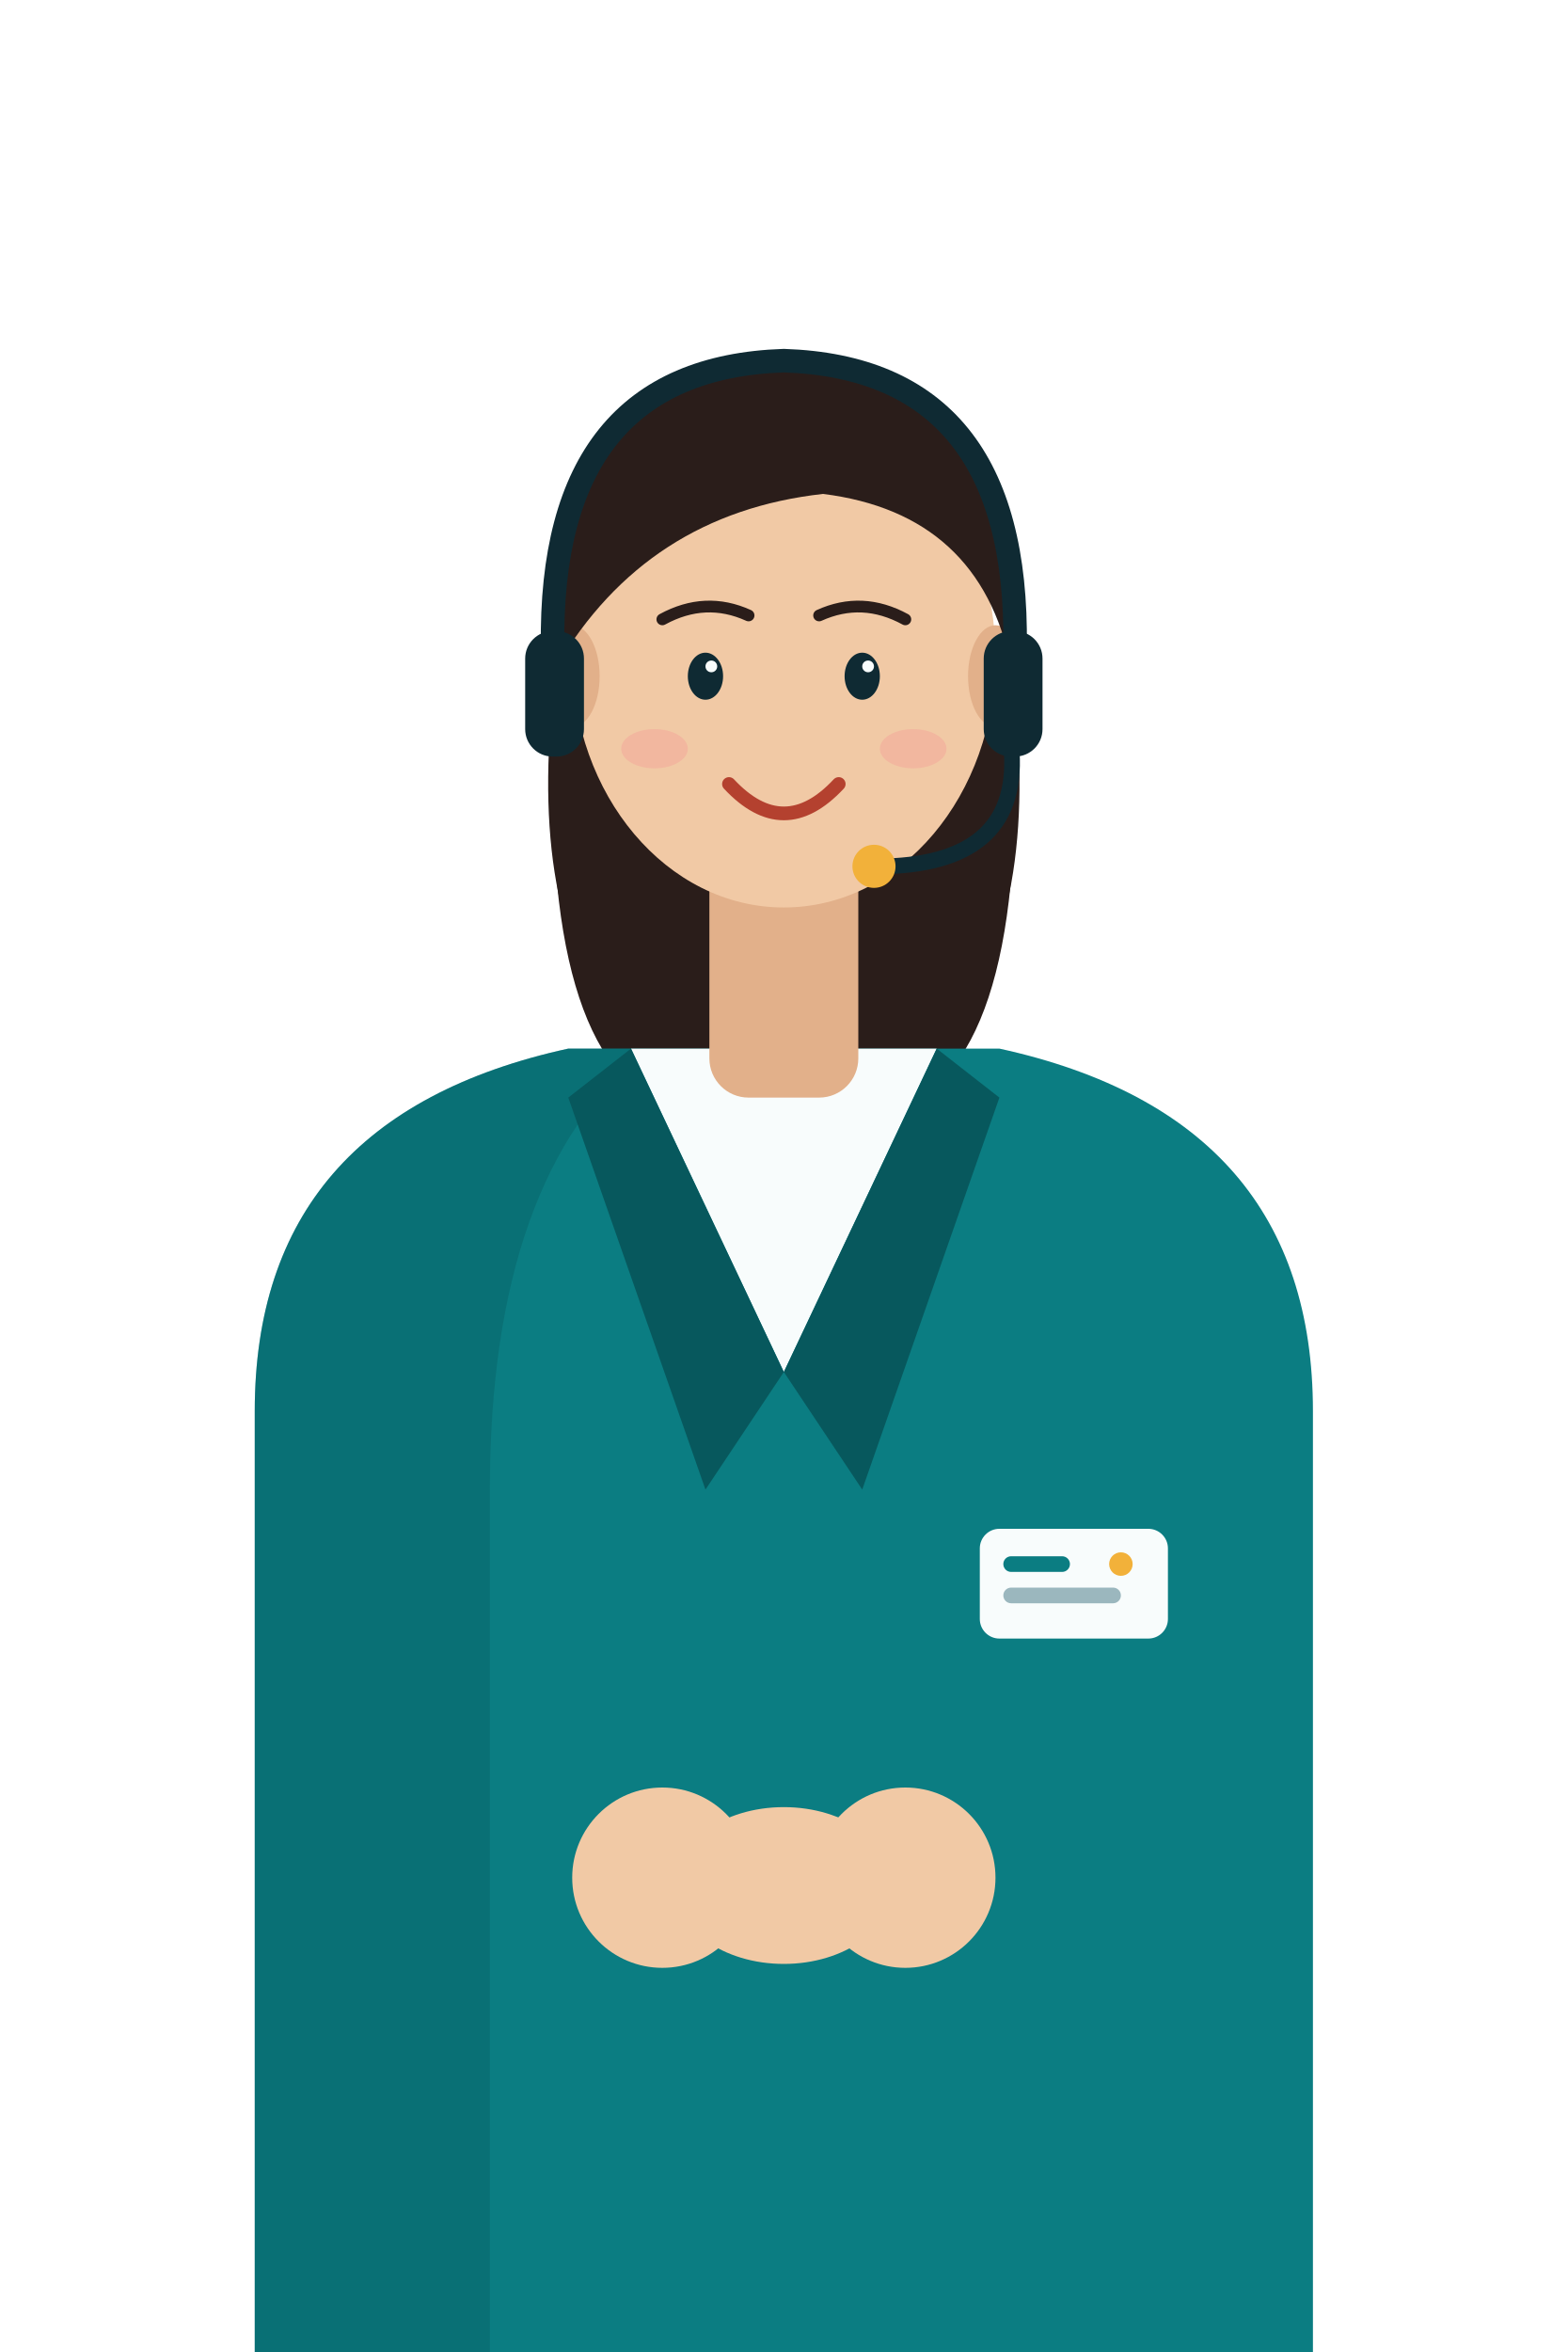
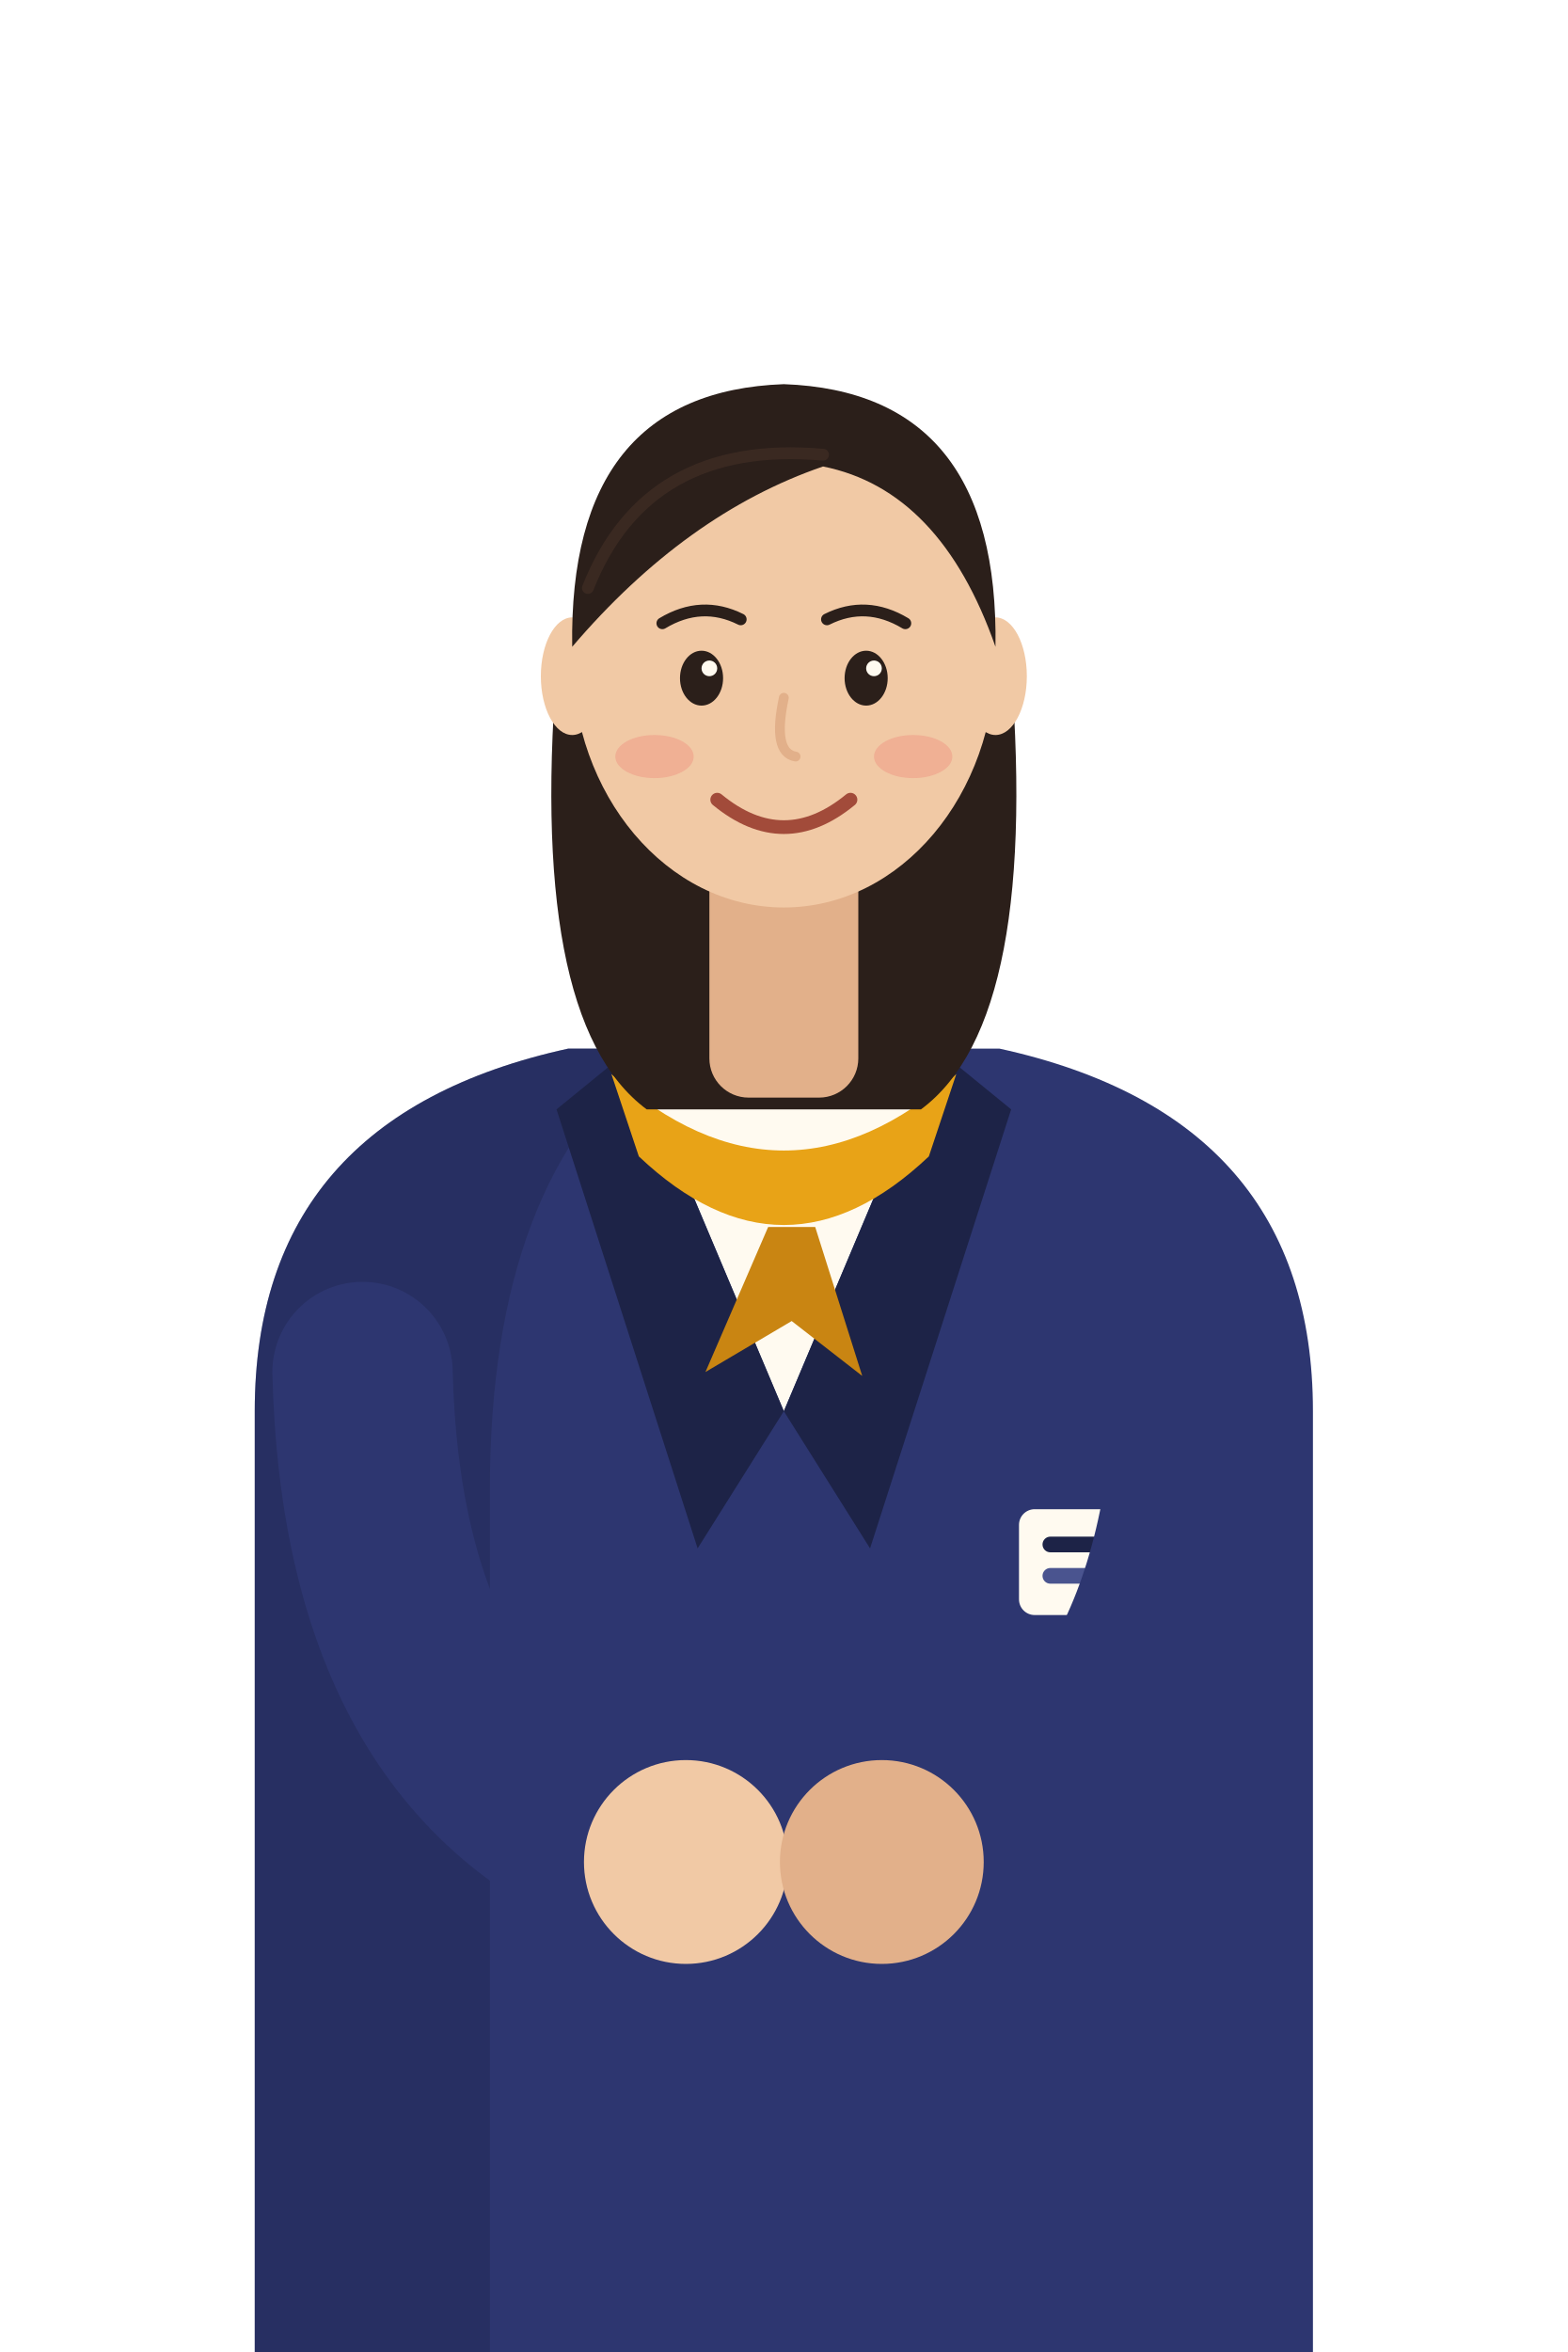
<svg xmlns="http://www.w3.org/2000/svg" viewBox="0 0 800 1200" width="800" height="1200">
  <defs>
    <clipPath id="c">
      <rect x="0" y="0" width="800" height="1200" />
    </clipPath>
  </defs>
  <g clip-path="url(#c)">
-     <path d="M285 330 Q270 520 330 560 L470 560 Q530 520 515 330 Z" fill="#2a1d1a" stroke="none" stroke-width="0" />
-     <path d="M185 700 Q190 900 330 950" fill="none" stroke="#0b7d82" stroke-width="92" stroke-linecap="round" />
-     <path d="M615 700 Q610 900 470 950" fill="none" stroke="#0b7d82" stroke-width="92" stroke-linecap="round" />
-     <path d="M130 1200 L130 720 Q130 570 290 535 L510 535 Q670 570 670 720 L670 1200 Z" fill="#0b7d82" stroke="none" stroke-width="0" />
-     <path d="M130 1200 L130 720 Q130 570 290 535 L330 535 Q250 600 250 760 L250 1200 Z" fill="#07585d" stroke="none" stroke-width="0" opacity=".35" />
-     <path d="M322 535 L400 700 L478 535 Z" fill="#f8fcfc" stroke="none" stroke-width="0" />
-     <path d="M322 535 L400 700 L360 760 L290 560 Z" fill="#07585d" stroke="none" stroke-width="0" />
-     <path d="M478 535 L400 700 L440 760 L510 560 Z" fill="#07585d" stroke="none" stroke-width="0" />
-     <rect x="500" y="780" width="96" height="56" rx="10" fill="#f8fcfc" />
-     <rect x="512" y="794" width="34" height="8" rx="4" fill="#0b7d82" />
-     <rect x="512" y="810" width="60" height="8" rx="4" fill="#9bb7be" />
-     <circle cx="572" cy="798" r="6" fill="#f2b13a" />
+     <path d="M130 1200 L130 720 Q130 570 290 535 L510 535 Q670 570 670 720 L670 1200 Z" fill="#2d3670" />
+     <path d="M130 1200 L130 720 Q130 570 290 535 L336 535 Q250 600 250 760 L250 1200 Z" fill="#1d2347" opacity=".35" />
+     <path d="M322 535 L400 720 L478 535 Z" fill="#fffaf0" />
+     <path d="M322 535 L400 720 L356 790 L284 566 Z" fill="#1d2347" />
+     <path d="M478 535 L400 720 L444 790 L516 566 Z" fill="#1d2347" />
+     <path d="M312 548 Q400 626 488 548 L474 590 Q400 660 326 590 Z" fill="#e8a317" />
+     <path d="M392 626 L360 700 L404 674 L440 702 L416 626 Z" fill="#c98512" />
+     <rect x="520" y="770" width="80" height="54" rx="8" fill="#fffaf0" />
+     <rect x="532" y="784" width="30" height="8" rx="4" fill="#1d2347" />
+     <rect x="532" y="800" width="54" height="8" rx="4" fill="#4a548f" />
+     <circle cx="586" cy="788" r="6" fill="#e8a317" />
+     <path d="M185 700 Q190 900 330 950" fill="none" stroke="#2d3670" stroke-width="92" stroke-linecap="round" />
+     <path d="M615 700 Q610 900 470 950" fill="none" stroke="#2d3670" stroke-width="92" stroke-linecap="round" />
+     <circle cx="350" cy="950" r="52" fill="#f1c9a5" />
+     <circle cx="450" cy="950" r="52" fill="#e2b08a" />
+     <path d="M285 330 Q268 520 330 566 L470 566 Q532 520 515 330 Z" fill="#2b1f1a" />
    <rect x="362" y="430" width="76" height="130" rx="20" fill="#e2b08a" />
    <ellipse cx="400" cy="335" rx="108" ry="128" fill="#f1c9a5" />
-     <ellipse cx="292" cy="345" rx="14" ry="26" fill="#e2b08a" />
-     <ellipse cx="508" cy="345" rx="14" ry="26" fill="#e2b08a" />
-     <path d="M284 340 Q278 190 400 182 Q522 190 516 340 Q500 262 420 252 Q330 262 284 340 Z" fill="#2a1d1a" stroke="none" stroke-width="0" />
-     <path d="M284 340 Q268 460 312 520 Q290 430 296 360 Z" fill="#2a1d1a" stroke="none" stroke-width="0" />
-     <path d="M516 340 Q532 460 488 520 Q510 430 504 360 Z" fill="#2a1d1a" stroke="none" stroke-width="0" />
-     <ellipse cx="360" cy="345" rx="9" ry="12" fill="#0f2a33" />
-     <ellipse cx="440" cy="345" rx="9" ry="12" fill="#0f2a33" />
-     <circle cx="363" cy="340" r="3" fill="#f8fcfc" />
-     <circle cx="443" cy="340" r="3" fill="#f8fcfc" />
-     <path d="M338 316 Q360 304 382 314" fill="none" stroke="#2a1d1a" stroke-width="6" stroke-linecap="round" />
-     <path d="M418 314 Q440 304 462 316" fill="none" stroke="#2a1d1a" stroke-width="6" stroke-linecap="round" />
-     <path d="M372 400 Q400 430 428 400" fill="none" stroke="#b4412f" stroke-width="7" stroke-linecap="round" />
-     <ellipse cx="334" cy="382" rx="17" ry="10" fill="#f3a79a" opacity=".55" />
-     <ellipse cx="466" cy="382" rx="17" ry="10" fill="#f3a79a" opacity=".55" />
-     <path d="M282 330 Q280 188 400 184 Q520 188 518 330" fill="none" stroke="#0f2a33" stroke-width="12" stroke-linecap="round" />
-     <rect x="268" y="322" width="30" height="64" rx="14" fill="#0f2a33" />
-     <rect x="502" y="322" width="30" height="64" rx="14" fill="#0f2a33" />
-     <path d="M516 380 Q522 440 452 442" fill="none" stroke="#0f2a33" stroke-width="8" stroke-linecap="round" />
-     <circle cx="446" cy="442" r="11" fill="#f2b13a" />
-     <circle cx="338" cy="958" r="46" fill="#f1c9a5" />
-     <circle cx="462" cy="958" r="46" fill="#f1c9a5" />
-     <ellipse cx="400" cy="962" rx="56" ry="40" fill="#f1c9a5" />
+     <ellipse cx="292" cy="345" rx="16" ry="30" fill="#f1c9a5" />
+     <ellipse cx="508" cy="345" rx="16" ry="30" fill="#f1c9a5" />
+     <path d="M292 330 Q290 200 400 196 Q510 200 508 330 Q480 250 420 238 Q350 262 292 330 Z" fill="#2b1f1a" />
+     <path d="M300 300 Q330 224 420 232" fill="none" stroke="#4a3328" stroke-width="6" opacity=".5" stroke-linecap="round" />
+     <ellipse cx="358" cy="346" rx="11" ry="14" fill="#2b1f1a" />
+     <ellipse cx="442" cy="346" rx="11" ry="14" fill="#2b1f1a" />
+     <circle cx="362" cy="341" r="4" fill="#fffaf0" />
+     <circle cx="446" cy="341" r="4" fill="#fffaf0" />
+     <path d="M338 318 Q358 306 378 316" fill="none" stroke="#2b1f1a" stroke-width="6" stroke-linecap="round" />
+     <path d="M422 316 Q442 306 462 318" fill="none" stroke="#2b1f1a" stroke-width="6" stroke-linecap="round" />
+     <path d="M400 356 Q394 384 406 386" fill="none" stroke="#e2b08a" stroke-width="5" stroke-linecap="round" />
+     <path d="M366 408 Q400 436 434 408" fill="none" stroke="#a24b3a" stroke-width="7" stroke-linecap="round" />
+     <ellipse cx="334" cy="386" rx="20" ry="11" fill="#ee9a86" opacity=".55" />
+     <ellipse cx="466" cy="386" rx="20" ry="11" fill="#ee9a86" opacity=".55" />
  </g>
</svg>
